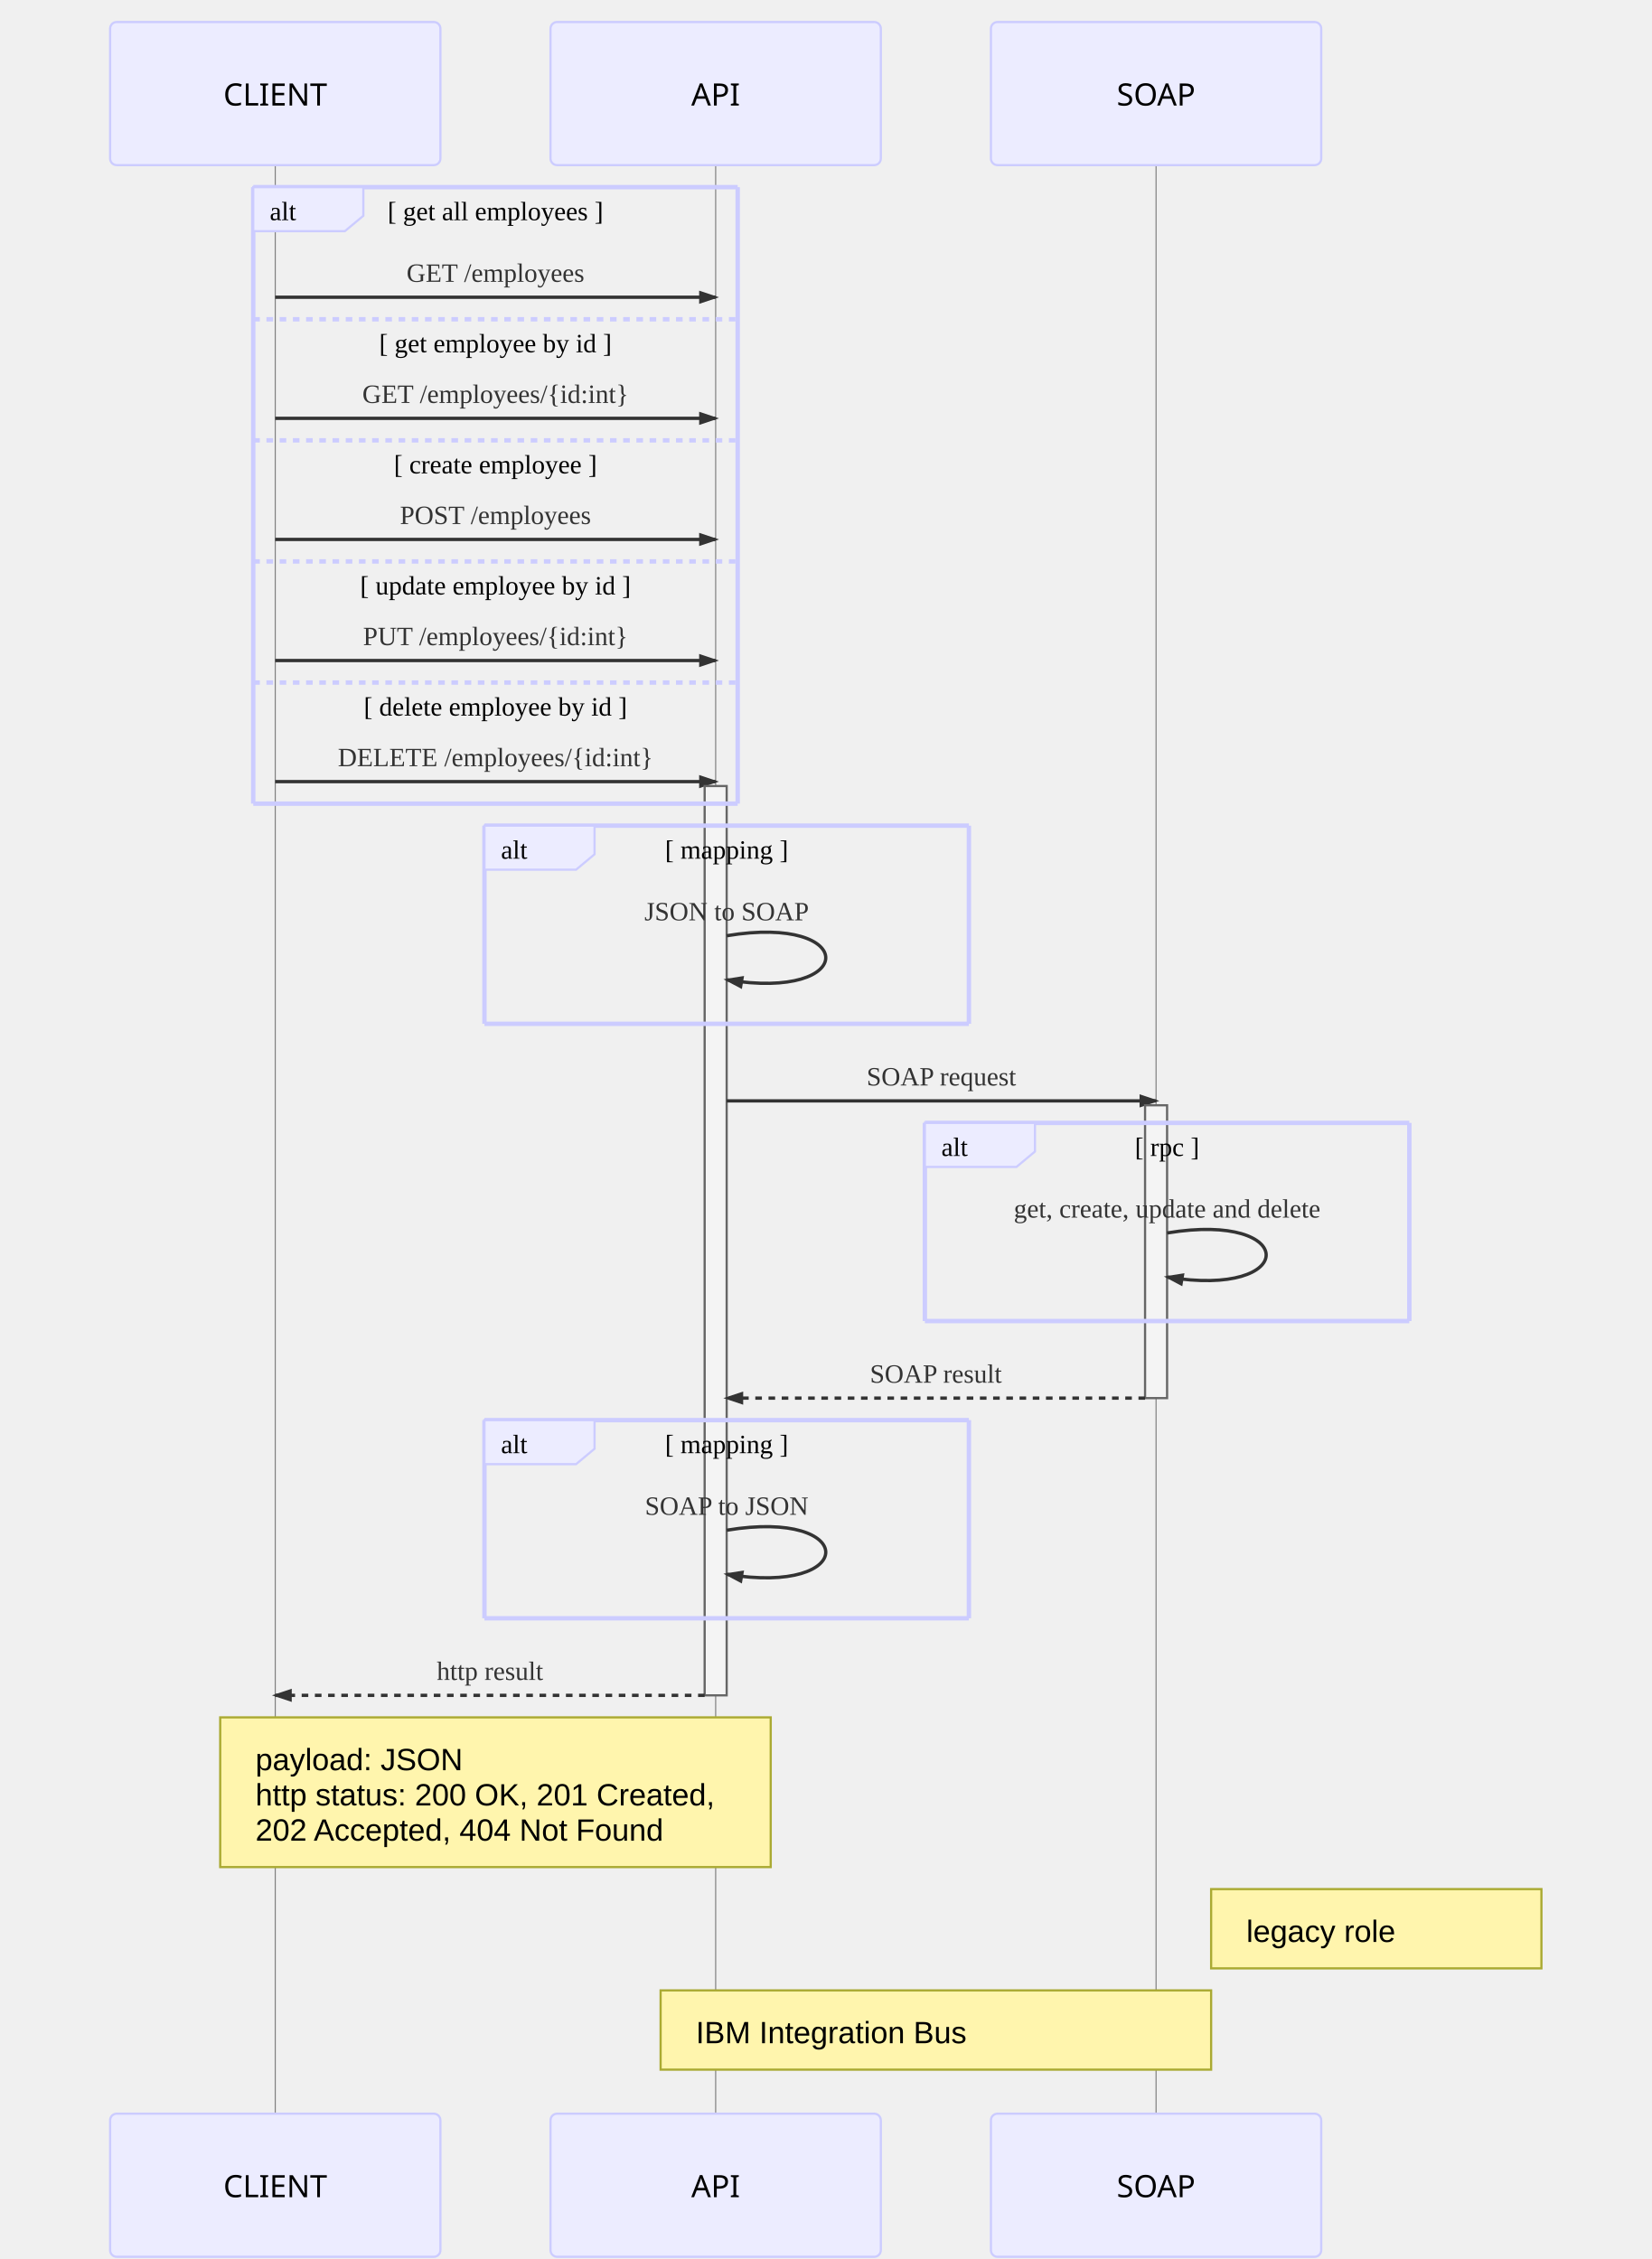
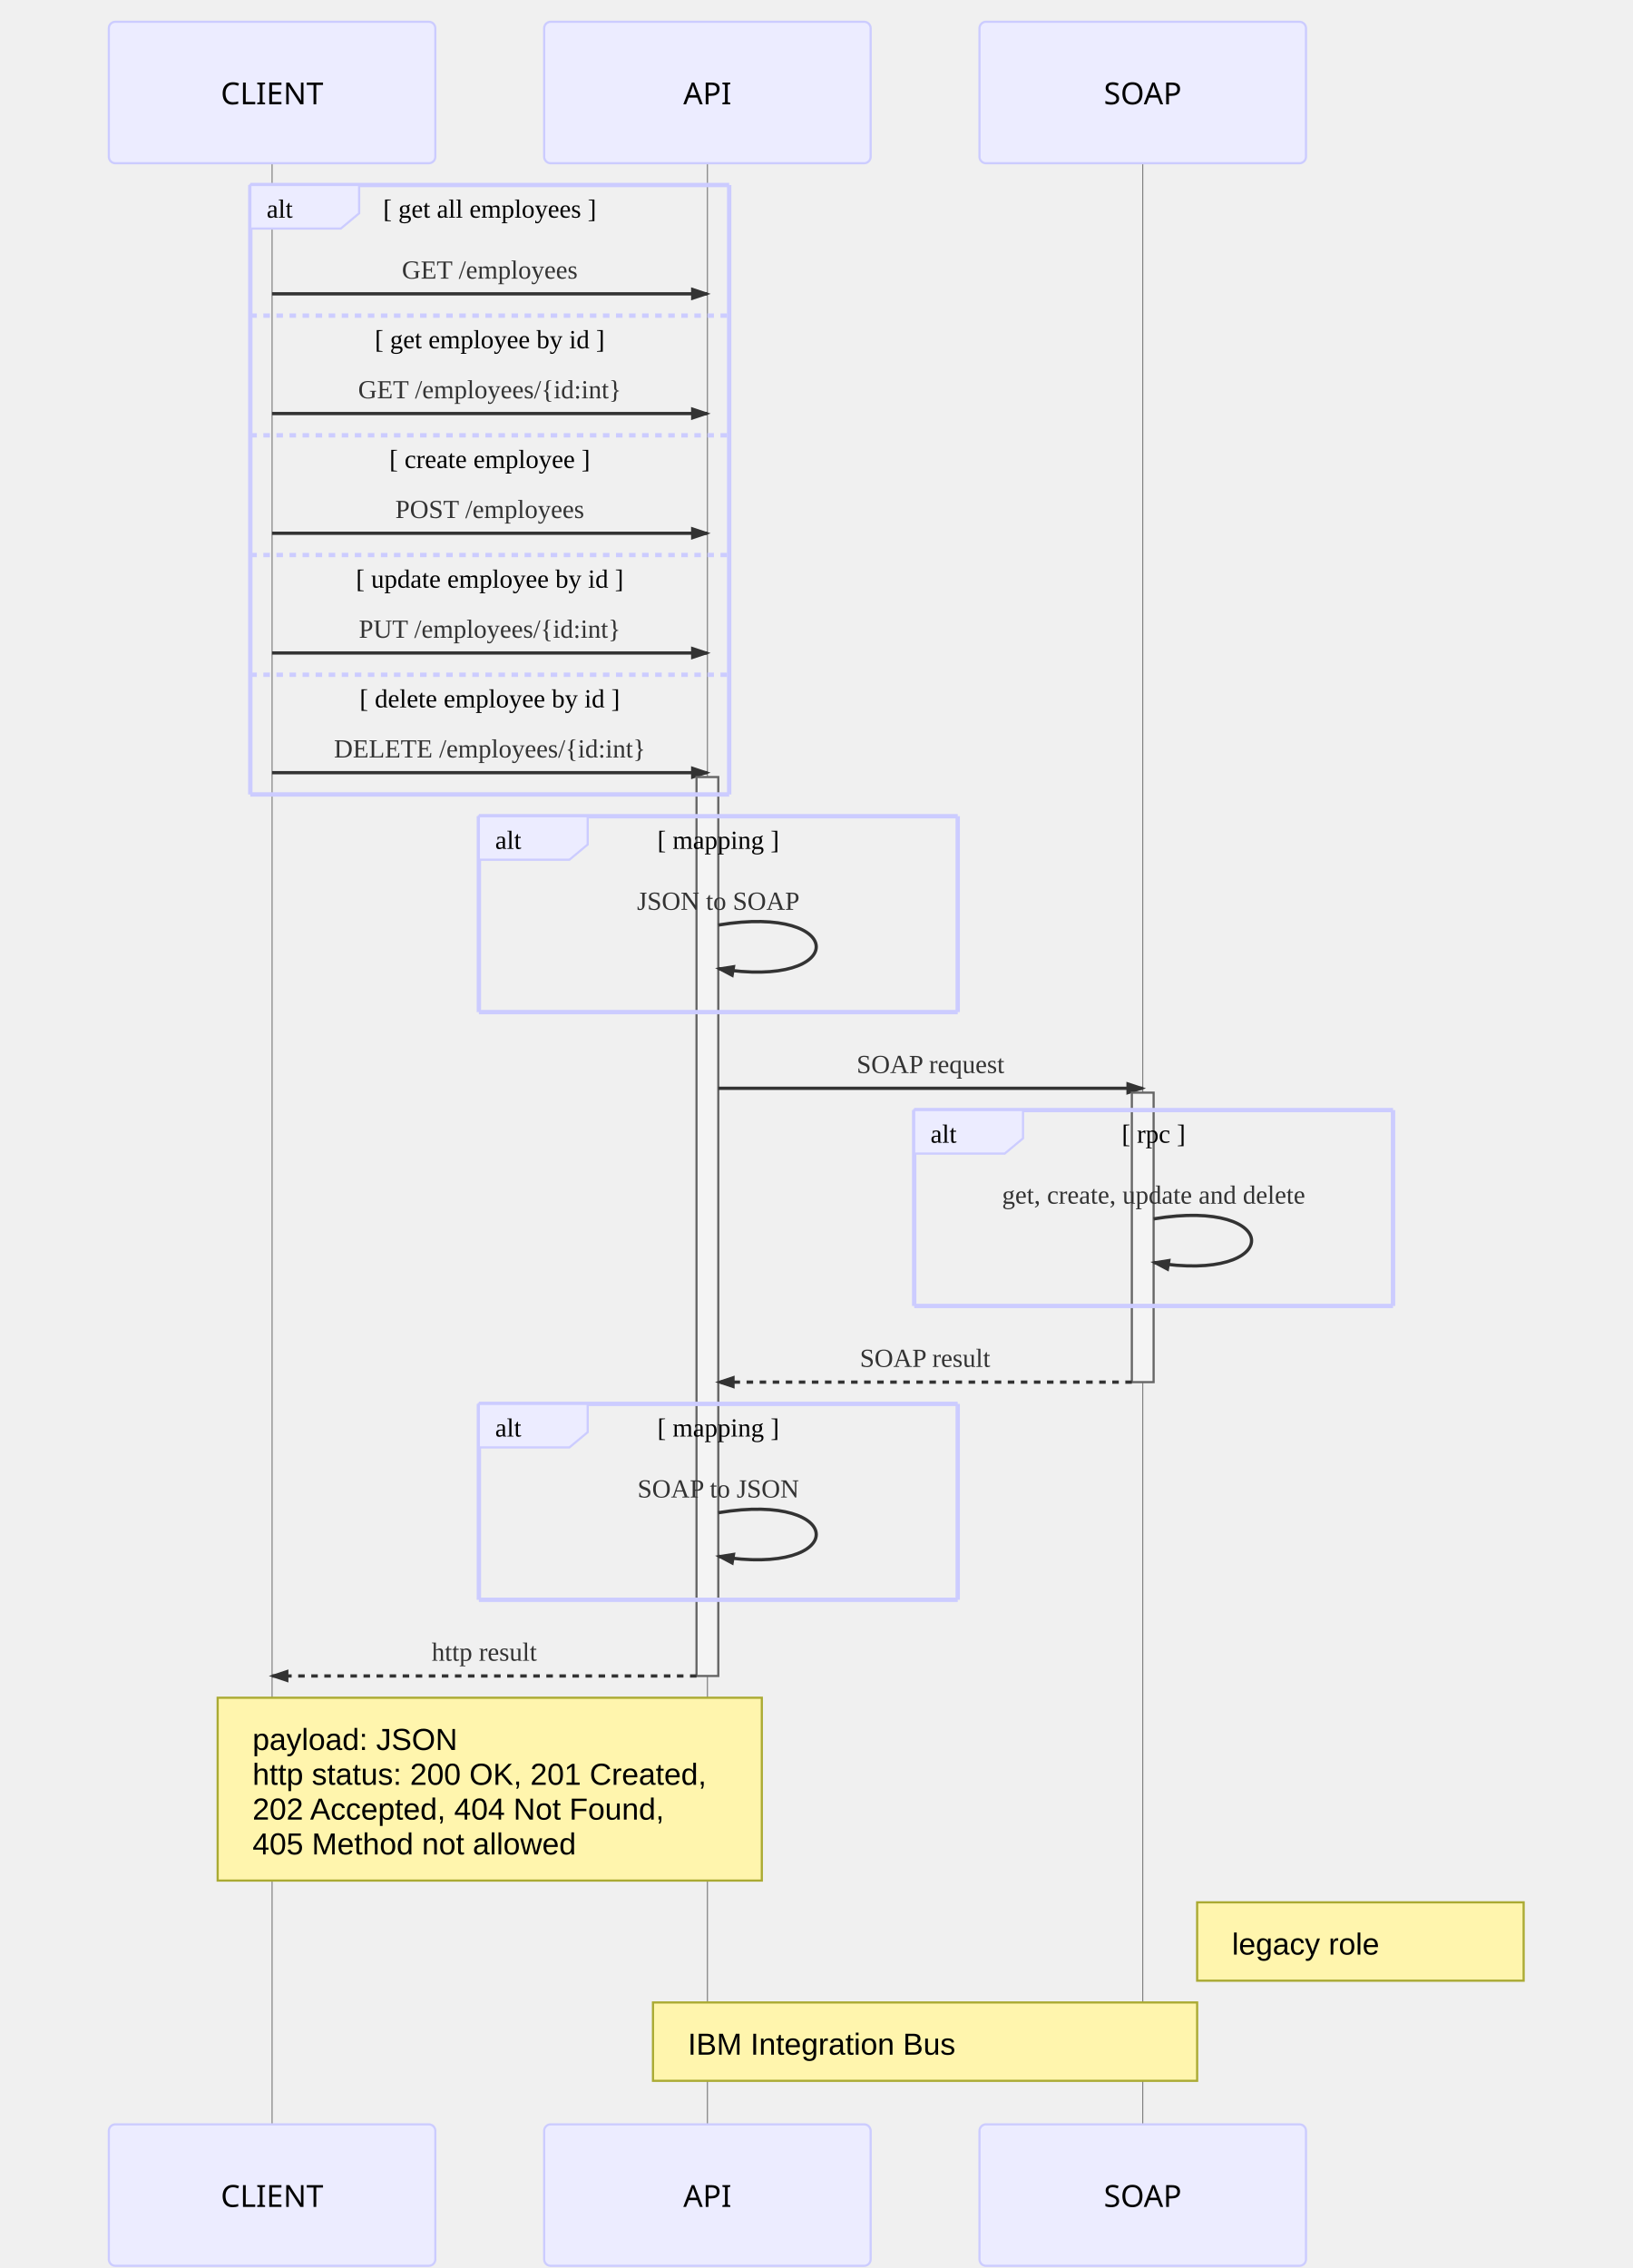
- <svg xmlns="http://www.w3.org/2000/svg" id="mermaid-1557453298818" width="100%" height="100%" style="max-width:750px;" viewBox="-50 -10 750 1026">
+ <svg xmlns="http://www.w3.org/2000/svg" id="mermaid-1557453812992" width="100%" height="100%" style="max-width:750px;" viewBox="-50 -10 750 1042">
  <style>


- #mermaid-1557453298818 .label {
+ #mermaid-1557453812992 .label {
  font-family: 'trebuchet ms', verdana, arial;
  color: #333; }

- #mermaid-1557453298818 .node rect,
- #mermaid-1557453298818 .node circle,
- #mermaid-1557453298818 .node ellipse,
- #mermaid-1557453298818 .node polygon {
+ #mermaid-1557453812992 .node rect,
+ #mermaid-1557453812992 .node circle,
+ #mermaid-1557453812992 .node ellipse,
+ #mermaid-1557453812992 .node polygon {
  fill: #ECECFF;
  stroke: #9370DB;
  stroke-width: 1px; }

- #mermaid-1557453298818 .node.clickable {
+ #mermaid-1557453812992 .node.clickable {
  cursor: pointer; }

- #mermaid-1557453298818 .arrowheadPath {
+ #mermaid-1557453812992 .arrowheadPath {
  fill: #333333; }

- #mermaid-1557453298818 .edgePath .path {
+ #mermaid-1557453812992 .edgePath .path {
  stroke: #333333;
  stroke-width: 1.5px; }

- #mermaid-1557453298818 .edgeLabel {
+ #mermaid-1557453812992 .edgeLabel {
  background-color: #e8e8e8; }

- #mermaid-1557453298818 .cluster rect {
+ #mermaid-1557453812992 .cluster rect {
  fill: #ffffde !important;
  stroke: #aaaa33 !important;
  stroke-width: 1px !important; }

- #mermaid-1557453298818 .cluster text {
+ #mermaid-1557453812992 .cluster text {
  fill: #333; }

- #mermaid-1557453298818 div.mermaidTooltip {
+ #mermaid-1557453812992 div.mermaidTooltip {
  position: absolute;
  text-align: center;
  max-width: 200px;
  padding: 2px;
  font-family: 'trebuchet ms', verdana, arial;
  font-size: 12px;
  background: #ffffde;
  border: 1px solid #aaaa33;
  border-radius: 2px;
  pointer-events: none;
  z-index: 100; }

- #mermaid-1557453298818 .actor {
+ #mermaid-1557453812992 .actor {
  stroke: #CCCCFF;
  fill: #ECECFF; }

- #mermaid-1557453298818 text.actor {
+ #mermaid-1557453812992 text.actor {
  fill: black;
  stroke: none; }

- #mermaid-1557453298818 .actor-line {
+ #mermaid-1557453812992 .actor-line {
  stroke: grey; }

- #mermaid-1557453298818 .messageLine0 {
+ #mermaid-1557453812992 .messageLine0 {
  stroke-width: 1.5;
  stroke-dasharray: '2 2';
  stroke: #333; }

- #mermaid-1557453298818 .messageLine1 {
+ #mermaid-1557453812992 .messageLine1 {
  stroke-width: 1.5;
  stroke-dasharray: '2 2';
  stroke: #333; }

- #mermaid-1557453298818 #arrowhead {
+ #mermaid-1557453812992 #arrowhead {
  fill: #333; }

- #mermaid-1557453298818 #crosshead path {
+ #mermaid-1557453812992 #crosshead path {
  fill: #333 !important;
  stroke: #333 !important; }

- #mermaid-1557453298818 .messageText {
+ #mermaid-1557453812992 .messageText {
  fill: #333;
  stroke: none; }

- #mermaid-1557453298818 .labelBox {
+ #mermaid-1557453812992 .labelBox {
  stroke: #CCCCFF;
  fill: #ECECFF; }

- #mermaid-1557453298818 .labelText {
+ #mermaid-1557453812992 .labelText {
  fill: black;
  stroke: none; }

- #mermaid-1557453298818 .loopText {
+ #mermaid-1557453812992 .loopText {
  fill: black;
  stroke: none; }

- #mermaid-1557453298818 .loopLine {
+ #mermaid-1557453812992 .loopLine {
  stroke-width: 2;
  stroke-dasharray: '2 2';
  stroke: #CCCCFF; }

- #mermaid-1557453298818 .note {
+ #mermaid-1557453812992 .note {
  stroke: #aaaa33;
  fill: #fff5ad; }

- #mermaid-1557453298818 .noteText {
+ #mermaid-1557453812992 .noteText {
  fill: black;
  stroke: none;
  font-family: 'trebuchet ms', verdana, arial;
  font-size: 14px; }

- #mermaid-1557453298818 .activation0 {
+ #mermaid-1557453812992 .activation0 {
  fill: #f4f4f4;
  stroke: #666; }

- #mermaid-1557453298818 .activation1 {
+ #mermaid-1557453812992 .activation1 {
  fill: #f4f4f4;
  stroke: #666; }

- #mermaid-1557453298818 .activation2 {
+ #mermaid-1557453812992 .activation2 {
  fill: #f4f4f4;
  stroke: #666; }


- #mermaid-1557453298818 .section {
+ #mermaid-1557453812992 .section {
  stroke: none;
  opacity: 0.2; }

- #mermaid-1557453298818 .section0 {
+ #mermaid-1557453812992 .section0 {
  fill: rgba(102, 102, 255, 0.49); }

- #mermaid-1557453298818 .section2 {
+ #mermaid-1557453812992 .section2 {
  fill: #fff400; }

- #mermaid-1557453298818 .section1,
- #mermaid-1557453298818 .section3 {
+ #mermaid-1557453812992 .section1,
+ #mermaid-1557453812992 .section3 {
  fill: white;
  opacity: 0.2; }

- #mermaid-1557453298818 .sectionTitle0 {
+ #mermaid-1557453812992 .sectionTitle0 {
  fill: #333; }

- #mermaid-1557453298818 .sectionTitle1 {
+ #mermaid-1557453812992 .sectionTitle1 {
  fill: #333; }

- #mermaid-1557453298818 .sectionTitle2 {
+ #mermaid-1557453812992 .sectionTitle2 {
  fill: #333; }

- #mermaid-1557453298818 .sectionTitle3 {
+ #mermaid-1557453812992 .sectionTitle3 {
  fill: #333; }

- #mermaid-1557453298818 .sectionTitle {
+ #mermaid-1557453812992 .sectionTitle {
  text-anchor: start;
  font-size: 11px;
  text-height: 14px; }


- #mermaid-1557453298818 .grid .tick {
+ #mermaid-1557453812992 .grid .tick {
  stroke: lightgrey;
  opacity: 0.3;
  shape-rendering: crispEdges; }

- #mermaid-1557453298818 .grid path {
+ #mermaid-1557453812992 .grid path {
  stroke-width: 0; }


- #mermaid-1557453298818 .today {
+ #mermaid-1557453812992 .today {
  fill: none;
  stroke: red;
  stroke-width: 2px; }



- #mermaid-1557453298818 .task {
+ #mermaid-1557453812992 .task {
  stroke-width: 2; }

- #mermaid-1557453298818 .taskText {
+ #mermaid-1557453812992 .taskText {
  text-anchor: middle;
  font-size: 11px; }

- #mermaid-1557453298818 .taskTextOutsideRight {
+ #mermaid-1557453812992 .taskTextOutsideRight {
  fill: black;
  text-anchor: start;
  font-size: 11px; }

- #mermaid-1557453298818 .taskTextOutsideLeft {
+ #mermaid-1557453812992 .taskTextOutsideLeft {
  fill: black;
  text-anchor: end;
  font-size: 11px; }


- #mermaid-1557453298818 .taskText0,
- #mermaid-1557453298818 .taskText1,
- #mermaid-1557453298818 .taskText2,
- #mermaid-1557453298818 .taskText3 {
+ #mermaid-1557453812992 .taskText0,
+ #mermaid-1557453812992 .taskText1,
+ #mermaid-1557453812992 .taskText2,
+ #mermaid-1557453812992 .taskText3 {
  fill: white; }

- #mermaid-1557453298818 .task0,
- #mermaid-1557453298818 .task1,
- #mermaid-1557453298818 .task2,
- #mermaid-1557453298818 .task3 {
+ #mermaid-1557453812992 .task0,
+ #mermaid-1557453812992 .task1,
+ #mermaid-1557453812992 .task2,
+ #mermaid-1557453812992 .task3 {
  fill: #8a90dd;
  stroke: #534fbc; }

- #mermaid-1557453298818 .taskTextOutside0,
- #mermaid-1557453298818 .taskTextOutside2 {
+ #mermaid-1557453812992 .taskTextOutside0,
+ #mermaid-1557453812992 .taskTextOutside2 {
  fill: black; }

- #mermaid-1557453298818 .taskTextOutside1,
- #mermaid-1557453298818 .taskTextOutside3 {
+ #mermaid-1557453812992 .taskTextOutside1,
+ #mermaid-1557453812992 .taskTextOutside3 {
  fill: black; }


- #mermaid-1557453298818 .active0,
- #mermaid-1557453298818 .active1,
- #mermaid-1557453298818 .active2,
- #mermaid-1557453298818 .active3 {
+ #mermaid-1557453812992 .active0,
+ #mermaid-1557453812992 .active1,
+ #mermaid-1557453812992 .active2,
+ #mermaid-1557453812992 .active3 {
  fill: #bfc7ff;
  stroke: #534fbc; }

- #mermaid-1557453298818 .activeText0,
- #mermaid-1557453298818 .activeText1,
- #mermaid-1557453298818 .activeText2,
- #mermaid-1557453298818 .activeText3 {
+ #mermaid-1557453812992 .activeText0,
+ #mermaid-1557453812992 .activeText1,
+ #mermaid-1557453812992 .activeText2,
+ #mermaid-1557453812992 .activeText3 {
  fill: black !important; }


- #mermaid-1557453298818 .done0,
- #mermaid-1557453298818 .done1,
- #mermaid-1557453298818 .done2,
- #mermaid-1557453298818 .done3 {
+ #mermaid-1557453812992 .done0,
+ #mermaid-1557453812992 .done1,
+ #mermaid-1557453812992 .done2,
+ #mermaid-1557453812992 .done3 {
  stroke: grey;
  fill: lightgrey;
  stroke-width: 2; }

- #mermaid-1557453298818 .doneText0,
- #mermaid-1557453298818 .doneText1,
- #mermaid-1557453298818 .doneText2,
- #mermaid-1557453298818 .doneText3 {
+ #mermaid-1557453812992 .doneText0,
+ #mermaid-1557453812992 .doneText1,
+ #mermaid-1557453812992 .doneText2,
+ #mermaid-1557453812992 .doneText3 {
  fill: black !important; }


- #mermaid-1557453298818 .crit0,
- #mermaid-1557453298818 .crit1,
- #mermaid-1557453298818 .crit2,
- #mermaid-1557453298818 .crit3 {
+ #mermaid-1557453812992 .crit0,
+ #mermaid-1557453812992 .crit1,
+ #mermaid-1557453812992 .crit2,
+ #mermaid-1557453812992 .crit3 {
  stroke: #ff8888;
  fill: red;
  stroke-width: 2; }

- #mermaid-1557453298818 .activeCrit0,
- #mermaid-1557453298818 .activeCrit1,
- #mermaid-1557453298818 .activeCrit2,
- #mermaid-1557453298818 .activeCrit3 {
+ #mermaid-1557453812992 .activeCrit0,
+ #mermaid-1557453812992 .activeCrit1,
+ #mermaid-1557453812992 .activeCrit2,
+ #mermaid-1557453812992 .activeCrit3 {
  stroke: #ff8888;
  fill: #bfc7ff;
  stroke-width: 2; }

- #mermaid-1557453298818 .doneCrit0,
- #mermaid-1557453298818 .doneCrit1,
- #mermaid-1557453298818 .doneCrit2,
- #mermaid-1557453298818 .doneCrit3 {
+ #mermaid-1557453812992 .doneCrit0,
+ #mermaid-1557453812992 .doneCrit1,
+ #mermaid-1557453812992 .doneCrit2,
+ #mermaid-1557453812992 .doneCrit3 {
  stroke: #ff8888;
  fill: lightgrey;
  stroke-width: 2;
  cursor: pointer;
  shape-rendering: crispEdges; }

- #mermaid-1557453298818 .doneCritText0,
- #mermaid-1557453298818 .doneCritText1,
- #mermaid-1557453298818 .doneCritText2,
- #mermaid-1557453298818 .doneCritText3 {
+ #mermaid-1557453812992 .doneCritText0,
+ #mermaid-1557453812992 .doneCritText1,
+ #mermaid-1557453812992 .doneCritText2,
+ #mermaid-1557453812992 .doneCritText3 {
  fill: black !important; }

- #mermaid-1557453298818 .activeCritText0,
- #mermaid-1557453298818 .activeCritText1,
- #mermaid-1557453298818 .activeCritText2,
- #mermaid-1557453298818 .activeCritText3 {
+ #mermaid-1557453812992 .activeCritText0,
+ #mermaid-1557453812992 .activeCritText1,
+ #mermaid-1557453812992 .activeCritText2,
+ #mermaid-1557453812992 .activeCritText3 {
  fill: black !important; }

- #mermaid-1557453298818 .titleText {
+ #mermaid-1557453812992 .titleText {
  text-anchor: middle;
  font-size: 18px;
  fill: black; }

- #mermaid-1557453298818 g.classGroup text {
+ #mermaid-1557453812992 g.classGroup text {
  fill: #9370DB;
  stroke: none;
  font-family: 'trebuchet ms', verdana, arial;
  font-size: 10px; }

- #mermaid-1557453298818 g.classGroup rect {
+ #mermaid-1557453812992 g.classGroup rect {
  fill: #ECECFF;
  stroke: #9370DB; }

- #mermaid-1557453298818 g.classGroup line {
-   stroke: #9370DB;
-   stroke-width: 1; }
- 
- #mermaid-1557453298818 .classLabel .box {
+ #mermaid-1557453812992 g.classGroup line {
+   stroke: #9370DB;
+   stroke-width: 1; }
+ 
+ #mermaid-1557453812992 .classLabel .box {
  stroke: none;
  stroke-width: 0;
  fill: #ECECFF;
  opacity: 0.5; }

- #mermaid-1557453298818 .classLabel .label {
+ #mermaid-1557453812992 .classLabel .label {
  fill: #9370DB;
  font-size: 10px; }

- #mermaid-1557453298818 .relation {
+ #mermaid-1557453812992 .relation {
  stroke: #9370DB;
  stroke-width: 1;
  fill: none; }

- #mermaid-1557453298818 #compositionStart {
-   fill: #9370DB;
-   stroke: #9370DB;
-   stroke-width: 1; }
- 
- #mermaid-1557453298818 #compositionEnd {
-   fill: #9370DB;
-   stroke: #9370DB;
-   stroke-width: 1; }
- 
- #mermaid-1557453298818 #aggregationStart {
+ #mermaid-1557453812992 #compositionStart {
+   fill: #9370DB;
+   stroke: #9370DB;
+   stroke-width: 1; }
+ 
+ #mermaid-1557453812992 #compositionEnd {
+   fill: #9370DB;
+   stroke: #9370DB;
+   stroke-width: 1; }
+ 
+ #mermaid-1557453812992 #aggregationStart {
  fill: #ECECFF;
  stroke: #9370DB;
  stroke-width: 1; }

- #mermaid-1557453298818 #aggregationEnd {
+ #mermaid-1557453812992 #aggregationEnd {
  fill: #ECECFF;
  stroke: #9370DB;
  stroke-width: 1; }

- #mermaid-1557453298818 #dependencyStart {
-   fill: #9370DB;
-   stroke: #9370DB;
-   stroke-width: 1; }
- 
- #mermaid-1557453298818 #dependencyEnd {
-   fill: #9370DB;
-   stroke: #9370DB;
-   stroke-width: 1; }
- 
- #mermaid-1557453298818 #extensionStart {
-   fill: #9370DB;
-   stroke: #9370DB;
-   stroke-width: 1; }
- 
- #mermaid-1557453298818 #extensionEnd {
-   fill: #9370DB;
-   stroke: #9370DB;
-   stroke-width: 1; }
- 
- #mermaid-1557453298818 .commit-id,
- #mermaid-1557453298818 .commit-msg,
- #mermaid-1557453298818 .branch-label {
+ #mermaid-1557453812992 #dependencyStart {
+   fill: #9370DB;
+   stroke: #9370DB;
+   stroke-width: 1; }
+ 
+ #mermaid-1557453812992 #dependencyEnd {
+   fill: #9370DB;
+   stroke: #9370DB;
+   stroke-width: 1; }
+ 
+ #mermaid-1557453812992 #extensionStart {
+   fill: #9370DB;
+   stroke: #9370DB;
+   stroke-width: 1; }
+ 
+ #mermaid-1557453812992 #extensionEnd {
+   fill: #9370DB;
+   stroke: #9370DB;
+   stroke-width: 1; }
+ 
+ #mermaid-1557453812992 .commit-id,
+ #mermaid-1557453812992 .commit-msg,
+ #mermaid-1557453812992 .branch-label {
  fill: lightgrey;
  color: lightgrey; }
</style>
-   <style>#mermaid-1557453298818 {
+   <style>#mermaid-1557453812992 {
    color: rgba(0, 0, 0, 0.65);
    font: ;
  }</style>
  <g />
  <g>
-     <line id="actor9" x1="75" y1="5" x2="75" y2="1015" class="actor-line" stroke-width="0.5px" stroke="#999" />
+     <line id="actor12" x1="75" y1="5" x2="75" y2="1031" class="actor-line" stroke-width="0.5px" stroke="#999" />
    <rect x="0" y="0" fill="#eaeaea" stroke="#666" width="150" height="65" rx="3" ry="3" class="actor" />
    <text x="75" y="32.5" dominant-baseline="central" alignment-baseline="central" class="actor" style="text-anchor: middle; font-size: 14px; font-family: Open-Sans, sans-serif;">
      <tspan x="75" dy="0">CLIENT</tspan>
    </text>
  </g>
  <g>
-     <line id="actor10" x1="275" y1="5" x2="275" y2="1015" class="actor-line" stroke-width="0.5px" stroke="#999" />
+     <line id="actor13" x1="275" y1="5" x2="275" y2="1031" class="actor-line" stroke-width="0.5px" stroke="#999" />
    <rect x="200" y="0" fill="#eaeaea" stroke="#666" width="150" height="65" rx="3" ry="3" class="actor" />
    <text x="275" y="32.5" dominant-baseline="central" alignment-baseline="central" class="actor" style="text-anchor: middle; font-size: 14px; font-family: Open-Sans, sans-serif;">
      <tspan x="275" dy="0">API</tspan>
    </text>
  </g>
  <g>
-     <line id="actor11" x1="475" y1="5" x2="475" y2="1015" class="actor-line" stroke-width="0.5px" stroke="#999" />
+     <line id="actor14" x1="475" y1="5" x2="475" y2="1031" class="actor-line" stroke-width="0.5px" stroke="#999" />
    <rect x="400" y="0" fill="#eaeaea" stroke="#666" width="150" height="65" rx="3" ry="3" class="actor" />
    <text x="475" y="32.5" dominant-baseline="central" alignment-baseline="central" class="actor" style="text-anchor: middle; font-size: 14px; font-family: Open-Sans, sans-serif;">
      <tspan x="475" dy="0">SOAP</tspan>
    </text>
  </g>
  <defs>
    <marker id="arrowhead" refX="5" refY="2" markerWidth="6" markerHeight="4" orient="auto">
      <path d="M 0,0 V 4 L6,2 Z" />
    </marker>
  </defs>
  <defs>
    <marker id="crosshead" markerWidth="15" markerHeight="8" orient="auto" refX="16" refY="4">
      <path fill="black" stroke="#000000" stroke-width="1px" d="M 9,2 V 6 L16,4 Z" style="stroke-dasharray: 0, 0;" />
      <path fill="none" stroke="#000000" stroke-width="1px" d="M 0,1 L 6,7 M 6,1 L 0,7" style="stroke-dasharray: 0, 0;" />
    </marker>
  </defs>
  <g>
    <text x="175" y="118" class="messageText" style="text-anchor: middle;">GET /employees</text>
    <line x1="75" y1="125" x2="275" y2="125" class="messageLine0" stroke-width="2" stroke="black" marker-end="url(#arrowhead)" style="fill: none;" />
  </g>
  <g>
    <text x="175" y="173" class="messageText" style="text-anchor: middle;">GET /employees/{id:int}</text>
    <line x1="75" y1="180" x2="275" y2="180" class="messageLine0" stroke-width="2" stroke="black" marker-end="url(#arrowhead)" style="fill: none;" />
  </g>
  <g>
    <text x="175" y="228" class="messageText" style="text-anchor: middle;">POST /employees</text>
    <line x1="75" y1="235" x2="275" y2="235" class="messageLine0" stroke-width="2" stroke="black" marker-end="url(#arrowhead)" style="fill: none;" />
  </g>
  <g>
    <text x="175" y="283" class="messageText" style="text-anchor: middle;">PUT /employees/{id:int}</text>
    <line x1="75" y1="290" x2="275" y2="290" class="messageLine0" stroke-width="2" stroke="black" marker-end="url(#arrowhead)" style="fill: none;" />
  </g>
  <g>
    <text x="175" y="338" class="messageText" style="text-anchor: middle;">DELETE /employees/{id:int}</text>
    <line x1="75" y1="345" x2="275" y2="345" class="messageLine0" stroke-width="2" stroke="black" marker-end="url(#arrowhead)" style="fill: none;" />
  </g>
  <g>
    <rect x="270" y="347" fill="#EDF2AE" stroke="#666" width="10" height="413" rx="0" ry="0" class="activation0" />
  </g>
  <g>
    <line x1="65" y1="75" x2="285" y2="75" class="loopLine" />
    <line x1="285" y1="75" x2="285" y2="355" class="loopLine" />
    <line x1="65" y1="355" x2="285" y2="355" class="loopLine" />
    <line x1="65" y1="75" x2="65" y2="355" class="loopLine" />
    <line x1="65" y1="135" x2="285" y2="135" class="loopLine" style="stroke-dasharray: 3, 3;" />
    <line x1="65" y1="190" x2="285" y2="190" class="loopLine" style="stroke-dasharray: 3, 3;" />
    <line x1="65" y1="245" x2="285" y2="245" class="loopLine" style="stroke-dasharray: 3, 3;" />
    <line x1="65" y1="300" x2="285" y2="300" class="loopLine" style="stroke-dasharray: 3, 3;" />
    <polygon points="65,75 115,75 115,88 106.6,95 65,95" class="labelBox" />
    <text x="72.5" y="90" fill="black" class="labelText">
      <tspan x="72.5" fill="black">alt</tspan>
    </text>
    <text x="175" y="90" fill="black" class="loopText" style="text-anchor: middle;">
      <tspan x="175" fill="black">[ get all employees ]</tspan>
    </text>
    <text x="175" y="150" fill="black" class="loopText" style="text-anchor: middle;">
      <tspan x="175" fill="black">[ get employee by id ]</tspan>
    </text>
    <text x="175" y="205" fill="black" class="loopText" style="text-anchor: middle;">
      <tspan x="175" fill="black">[ create employee  ]</tspan>
    </text>
    <text x="175" y="260" fill="black" class="loopText" style="text-anchor: middle;">
      <tspan x="175" fill="black">[ update employee by id ]</tspan>
    </text>
    <text x="175" y="315" fill="black" class="loopText" style="text-anchor: middle;">
      <tspan x="175" fill="black">[ delete employee by id ]</tspan>
    </text>
  </g>
  <g>
    <text x="280" y="408" class="messageText" style="text-anchor: middle;">JSON to SOAP</text>
    <path d="M 280,415 C 340,405 340,445 280,435" class="messageLine0" stroke-width="2" stroke="black" marker-end="url(#arrowhead)" style="fill: none;" />
  </g>
  <g>
    <line x1="170" y1="365" x2="390" y2="365" class="loopLine" />
    <line x1="390" y1="365" x2="390" y2="455" class="loopLine" />
    <line x1="170" y1="455" x2="390" y2="455" class="loopLine" />
    <line x1="170" y1="365" x2="170" y2="455" class="loopLine" />
    <polygon points="170,365 220,365 220,378 211.6,385 170,385" class="labelBox" />
    <text x="177.5" y="380" fill="black" class="labelText">
      <tspan x="177.5" fill="black">alt</tspan>
    </text>
    <text x="280" y="380" fill="black" class="loopText" style="text-anchor: middle;">
      <tspan x="280" fill="black">[ mapping ]</tspan>
    </text>
  </g>
  <g>
    <text x="377.5" y="483" class="messageText" style="text-anchor: middle;">SOAP request</text>
    <line x1="280" y1="490" x2="475" y2="490" class="messageLine0" stroke-width="2" stroke="black" marker-end="url(#arrowhead)" style="fill: none;" />
  </g>
  <g>
    <rect x="470" y="492" fill="#EDF2AE" stroke="#666" width="10" height="133" rx="0" ry="0" class="activation0" />
  </g>
  <g>
    <text x="480" y="543" class="messageText" style="text-anchor: middle;">get, create, update and delete</text>
    <path d="M 480,550 C 540,540 540,580 480,570" class="messageLine0" stroke-width="2" stroke="black" marker-end="url(#arrowhead)" style="fill: none;" />
  </g>
  <g>
    <line x1="370" y1="500" x2="590" y2="500" class="loopLine" />
    <line x1="590" y1="500" x2="590" y2="590" class="loopLine" />
    <line x1="370" y1="590" x2="590" y2="590" class="loopLine" />
    <line x1="370" y1="500" x2="370" y2="590" class="loopLine" />
    <polygon points="370,500 420,500 420,513 411.6,520 370,520" class="labelBox" />
    <text x="377.5" y="515" fill="black" class="labelText">
      <tspan x="377.5" fill="black">alt</tspan>
    </text>
    <text x="480" y="515" fill="black" class="loopText" style="text-anchor: middle;">
      <tspan x="480" fill="black">[ rpc ]</tspan>
    </text>
  </g>
  <g>
    <text x="375" y="618" class="messageText" style="text-anchor: middle;">SOAP result</text>
    <line x1="470" y1="625" x2="280" y2="625" class="messageLine1" stroke-width="2" stroke="black" marker-end="url(#arrowhead)" style="stroke-dasharray: 3, 3; fill: none;" />
  </g>
  <g>
    <text x="280" y="678" class="messageText" style="text-anchor: middle;">SOAP to JSON</text>
    <path d="M 280,685 C 340,675 340,715 280,705" class="messageLine0" stroke-width="2" stroke="black" marker-end="url(#arrowhead)" style="fill: none;" />
  </g>
  <g>
    <line x1="170" y1="635" x2="390" y2="635" class="loopLine" />
    <line x1="390" y1="635" x2="390" y2="725" class="loopLine" />
    <line x1="170" y1="725" x2="390" y2="725" class="loopLine" />
    <line x1="170" y1="635" x2="170" y2="725" class="loopLine" />
    <polygon points="170,635 220,635 220,648 211.6,655 170,655" class="labelBox" />
    <text x="177.5" y="650" fill="black" class="labelText">
      <tspan x="177.5" fill="black">alt</tspan>
    </text>
    <text x="280" y="650" fill="black" class="loopText" style="text-anchor: middle;">
      <tspan x="280" fill="black">[ mapping ]</tspan>
    </text>
  </g>
  <g>
    <text x="172.5" y="753" class="messageText" style="text-anchor: middle;">http result</text>
    <line x1="270" y1="760" x2="75" y2="760" class="messageLine1" stroke-width="2" stroke="black" marker-end="url(#arrowhead)" style="stroke-dasharray: 3, 3; fill: none;" />
  </g>
  <g>
-     <rect x="50" y="770" fill="#EDF2AE" stroke="#666" width="250" height="68" rx="0" ry="0" class="note" />
+     <rect x="50" y="770" fill="#EDF2AE" stroke="#666" width="250" height="84" rx="0" ry="0" class="note" />
    <text x="46" y="794" fill="black" class="noteText">
      <tspan x="66" fill="black">payload: JSON</tspan>
    </text>
    <text x="46" y="810" fill="black" class="noteText">
      <tspan x="66" fill="black">http status: 200 OK, 201 Created,</tspan>
    </text>
    <text x="46" y="826" fill="black" class="noteText">
-       <tspan x="66" fill="black">202 Accepted, 404 Not Found</tspan>
-     </text>
-   </g>
-   <g>
-     <rect x="500" y="848" fill="#EDF2AE" stroke="#666" width="150" height="36" rx="0" ry="0" class="note" />
-     <text x="496" y="872" fill="black" class="noteText">
+       <tspan x="66" fill="black">202 Accepted, 404 Not Found,</tspan>
+     </text>
+     <text x="46" y="842" fill="black" class="noteText">
+       <tspan x="66" fill="black">405 Method not allowed</tspan>
+     </text>
+   </g>
+   <g>
+     <rect x="500" y="864" fill="#EDF2AE" stroke="#666" width="150" height="36" rx="0" ry="0" class="note" />
+     <text x="496" y="888" fill="black" class="noteText">
      <tspan x="516" fill="black">legacy role</tspan>
    </text>
  </g>
  <g>
-     <rect x="250" y="894" fill="#EDF2AE" stroke="#666" width="250" height="36" rx="0" ry="0" class="note" />
-     <text x="246" y="918" fill="black" class="noteText">
+     <rect x="250" y="910" fill="#EDF2AE" stroke="#666" width="250" height="36" rx="0" ry="0" class="note" />
+     <text x="246" y="934" fill="black" class="noteText">
      <tspan x="266" fill="black">IBM Integration Bus</tspan>
    </text>
  </g>
  <g>
-     <rect x="0" y="950" fill="#eaeaea" stroke="#666" width="150" height="65" rx="3" ry="3" class="actor" />
-     <text x="75" y="982.5" dominant-baseline="central" alignment-baseline="central" class="actor" style="text-anchor: middle; font-size: 14px; font-family: Open-Sans, sans-serif;">
+     <rect x="0" y="966" fill="#eaeaea" stroke="#666" width="150" height="65" rx="3" ry="3" class="actor" />
+     <text x="75" y="998.5" dominant-baseline="central" alignment-baseline="central" class="actor" style="text-anchor: middle; font-size: 14px; font-family: Open-Sans, sans-serif;">
      <tspan x="75" dy="0">CLIENT</tspan>
    </text>
  </g>
  <g>
-     <rect x="200" y="950" fill="#eaeaea" stroke="#666" width="150" height="65" rx="3" ry="3" class="actor" />
-     <text x="275" y="982.5" dominant-baseline="central" alignment-baseline="central" class="actor" style="text-anchor: middle; font-size: 14px; font-family: Open-Sans, sans-serif;">
+     <rect x="200" y="966" fill="#eaeaea" stroke="#666" width="150" height="65" rx="3" ry="3" class="actor" />
+     <text x="275" y="998.5" dominant-baseline="central" alignment-baseline="central" class="actor" style="text-anchor: middle; font-size: 14px; font-family: Open-Sans, sans-serif;">
      <tspan x="275" dy="0">API</tspan>
    </text>
  </g>
  <g>
-     <rect x="400" y="950" fill="#eaeaea" stroke="#666" width="150" height="65" rx="3" ry="3" class="actor" />
-     <text x="475" y="982.5" dominant-baseline="central" alignment-baseline="central" class="actor" style="text-anchor: middle; font-size: 14px; font-family: Open-Sans, sans-serif;">
+     <rect x="400" y="966" fill="#eaeaea" stroke="#666" width="150" height="65" rx="3" ry="3" class="actor" />
+     <text x="475" y="998.5" dominant-baseline="central" alignment-baseline="central" class="actor" style="text-anchor: middle; font-size: 14px; font-family: Open-Sans, sans-serif;">
      <tspan x="475" dy="0">SOAP</tspan>
    </text>
  </g>
</svg>
